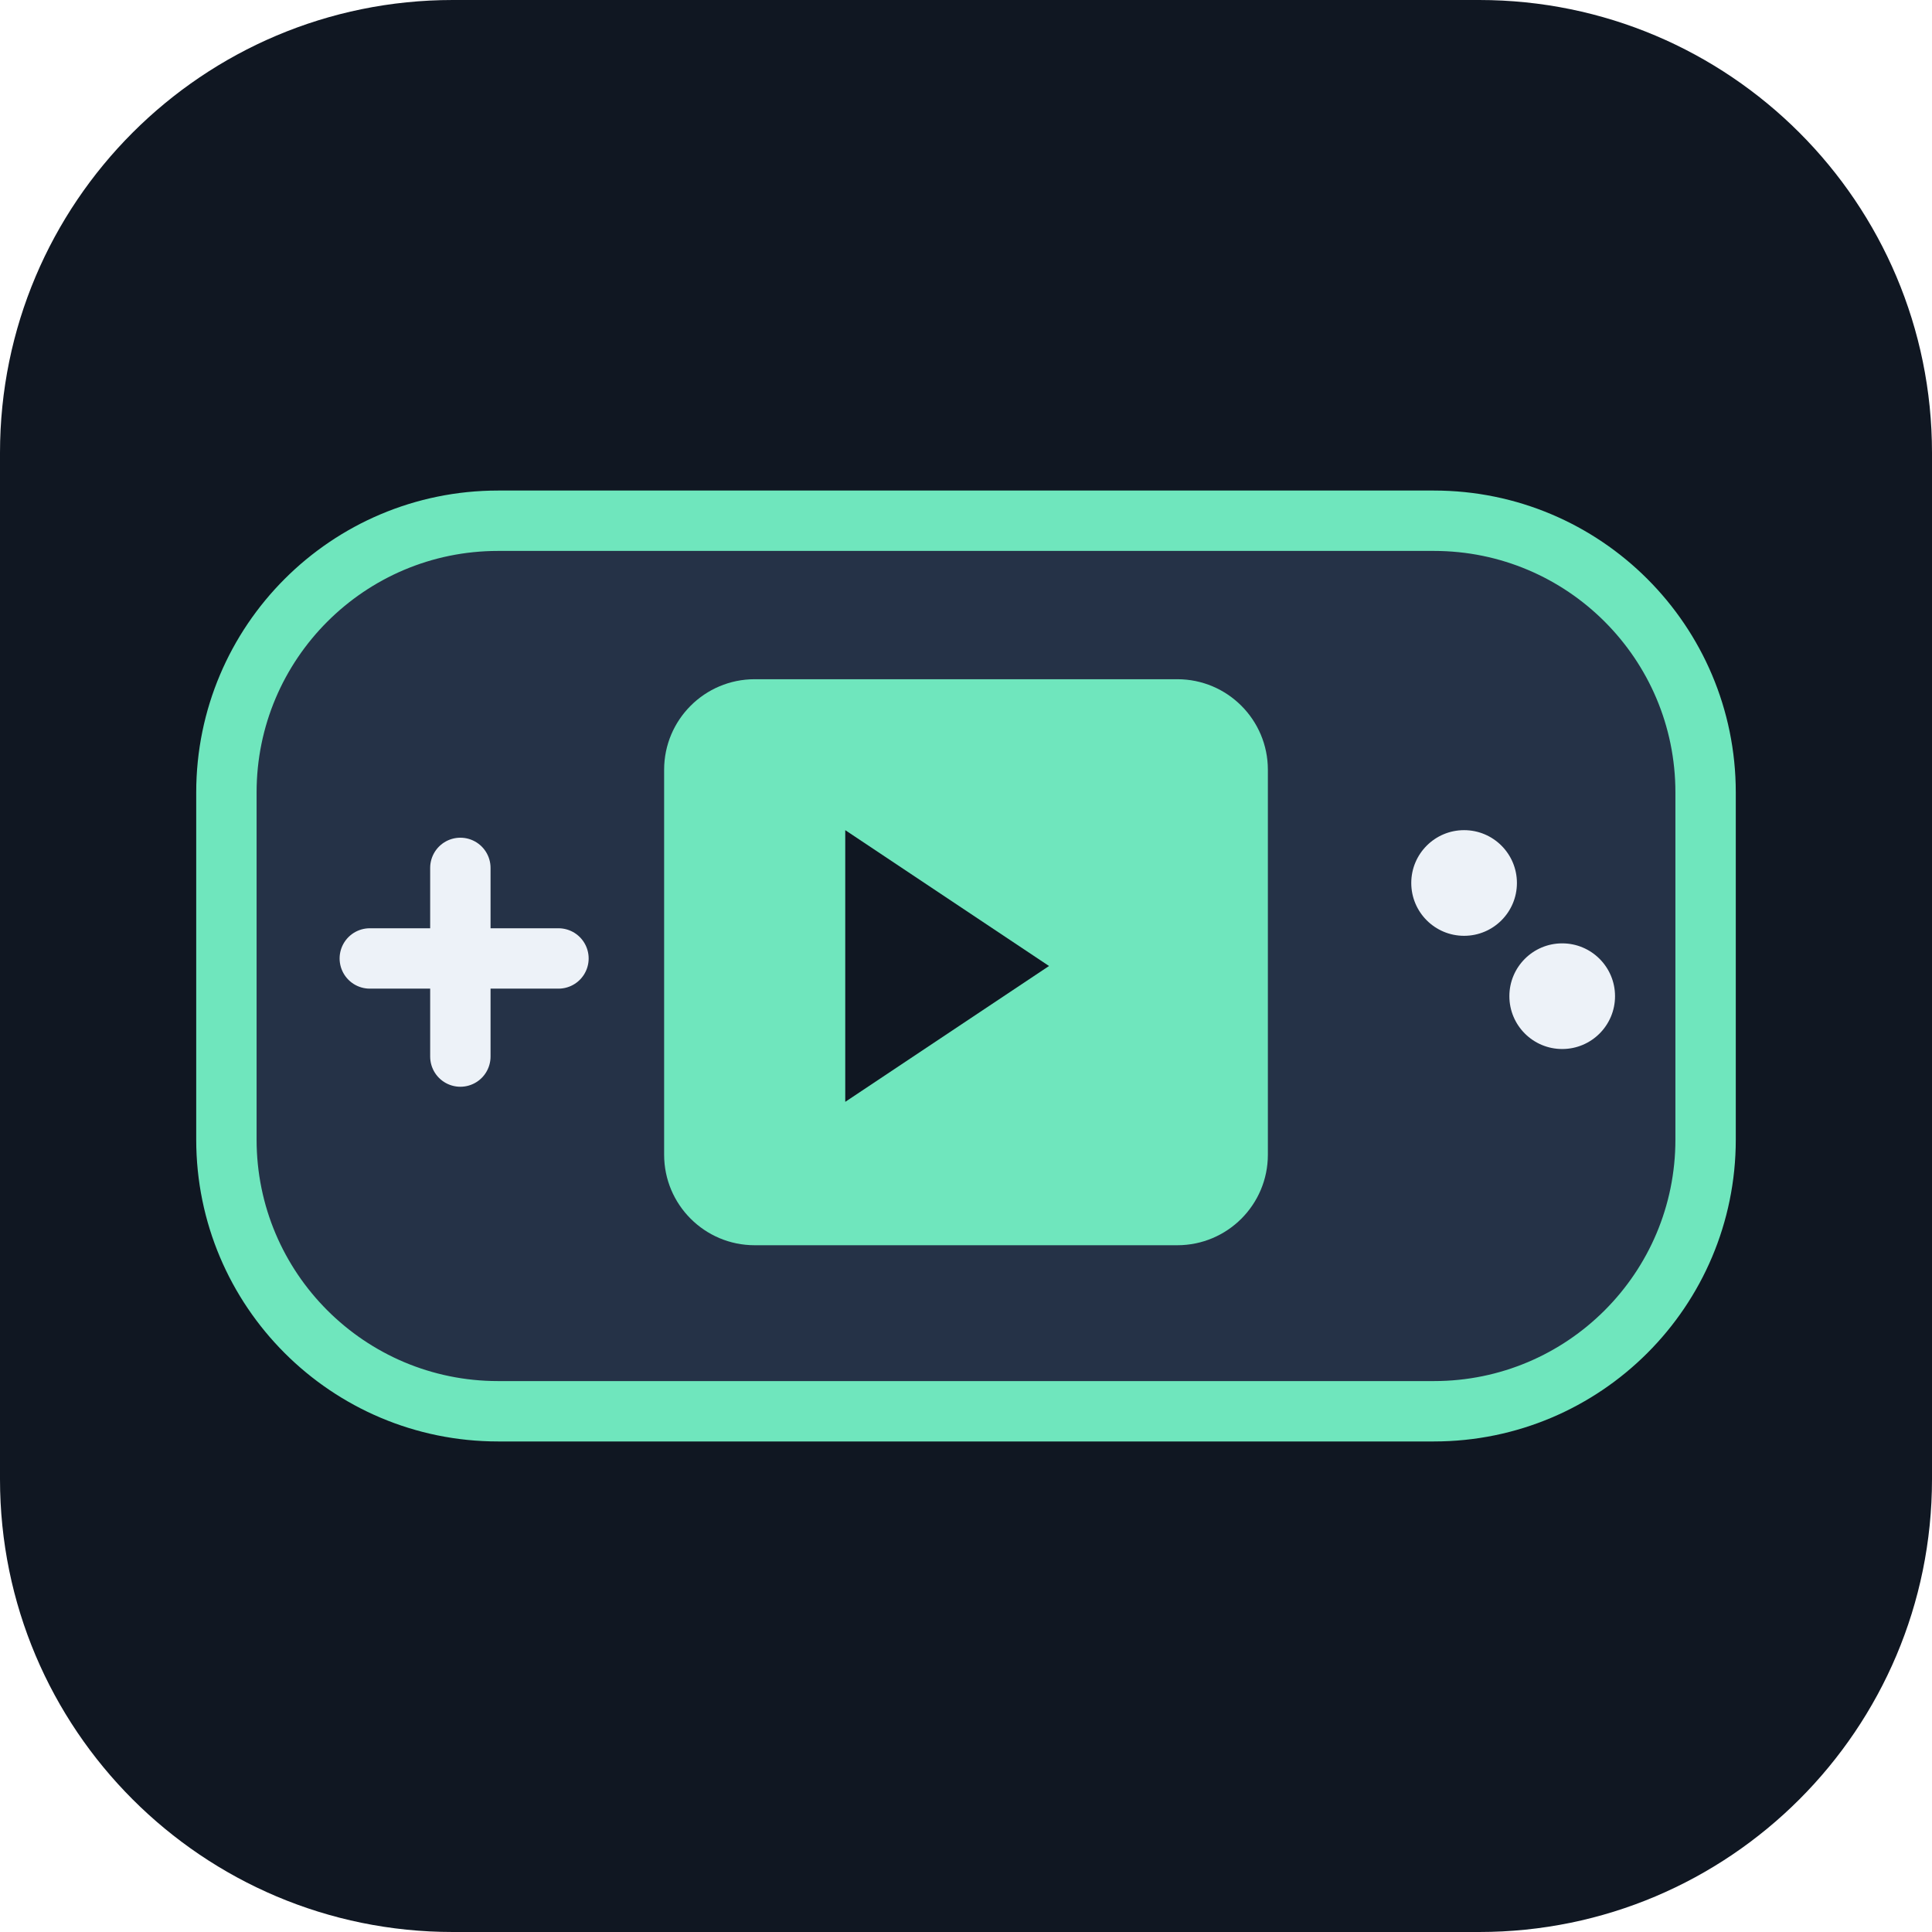
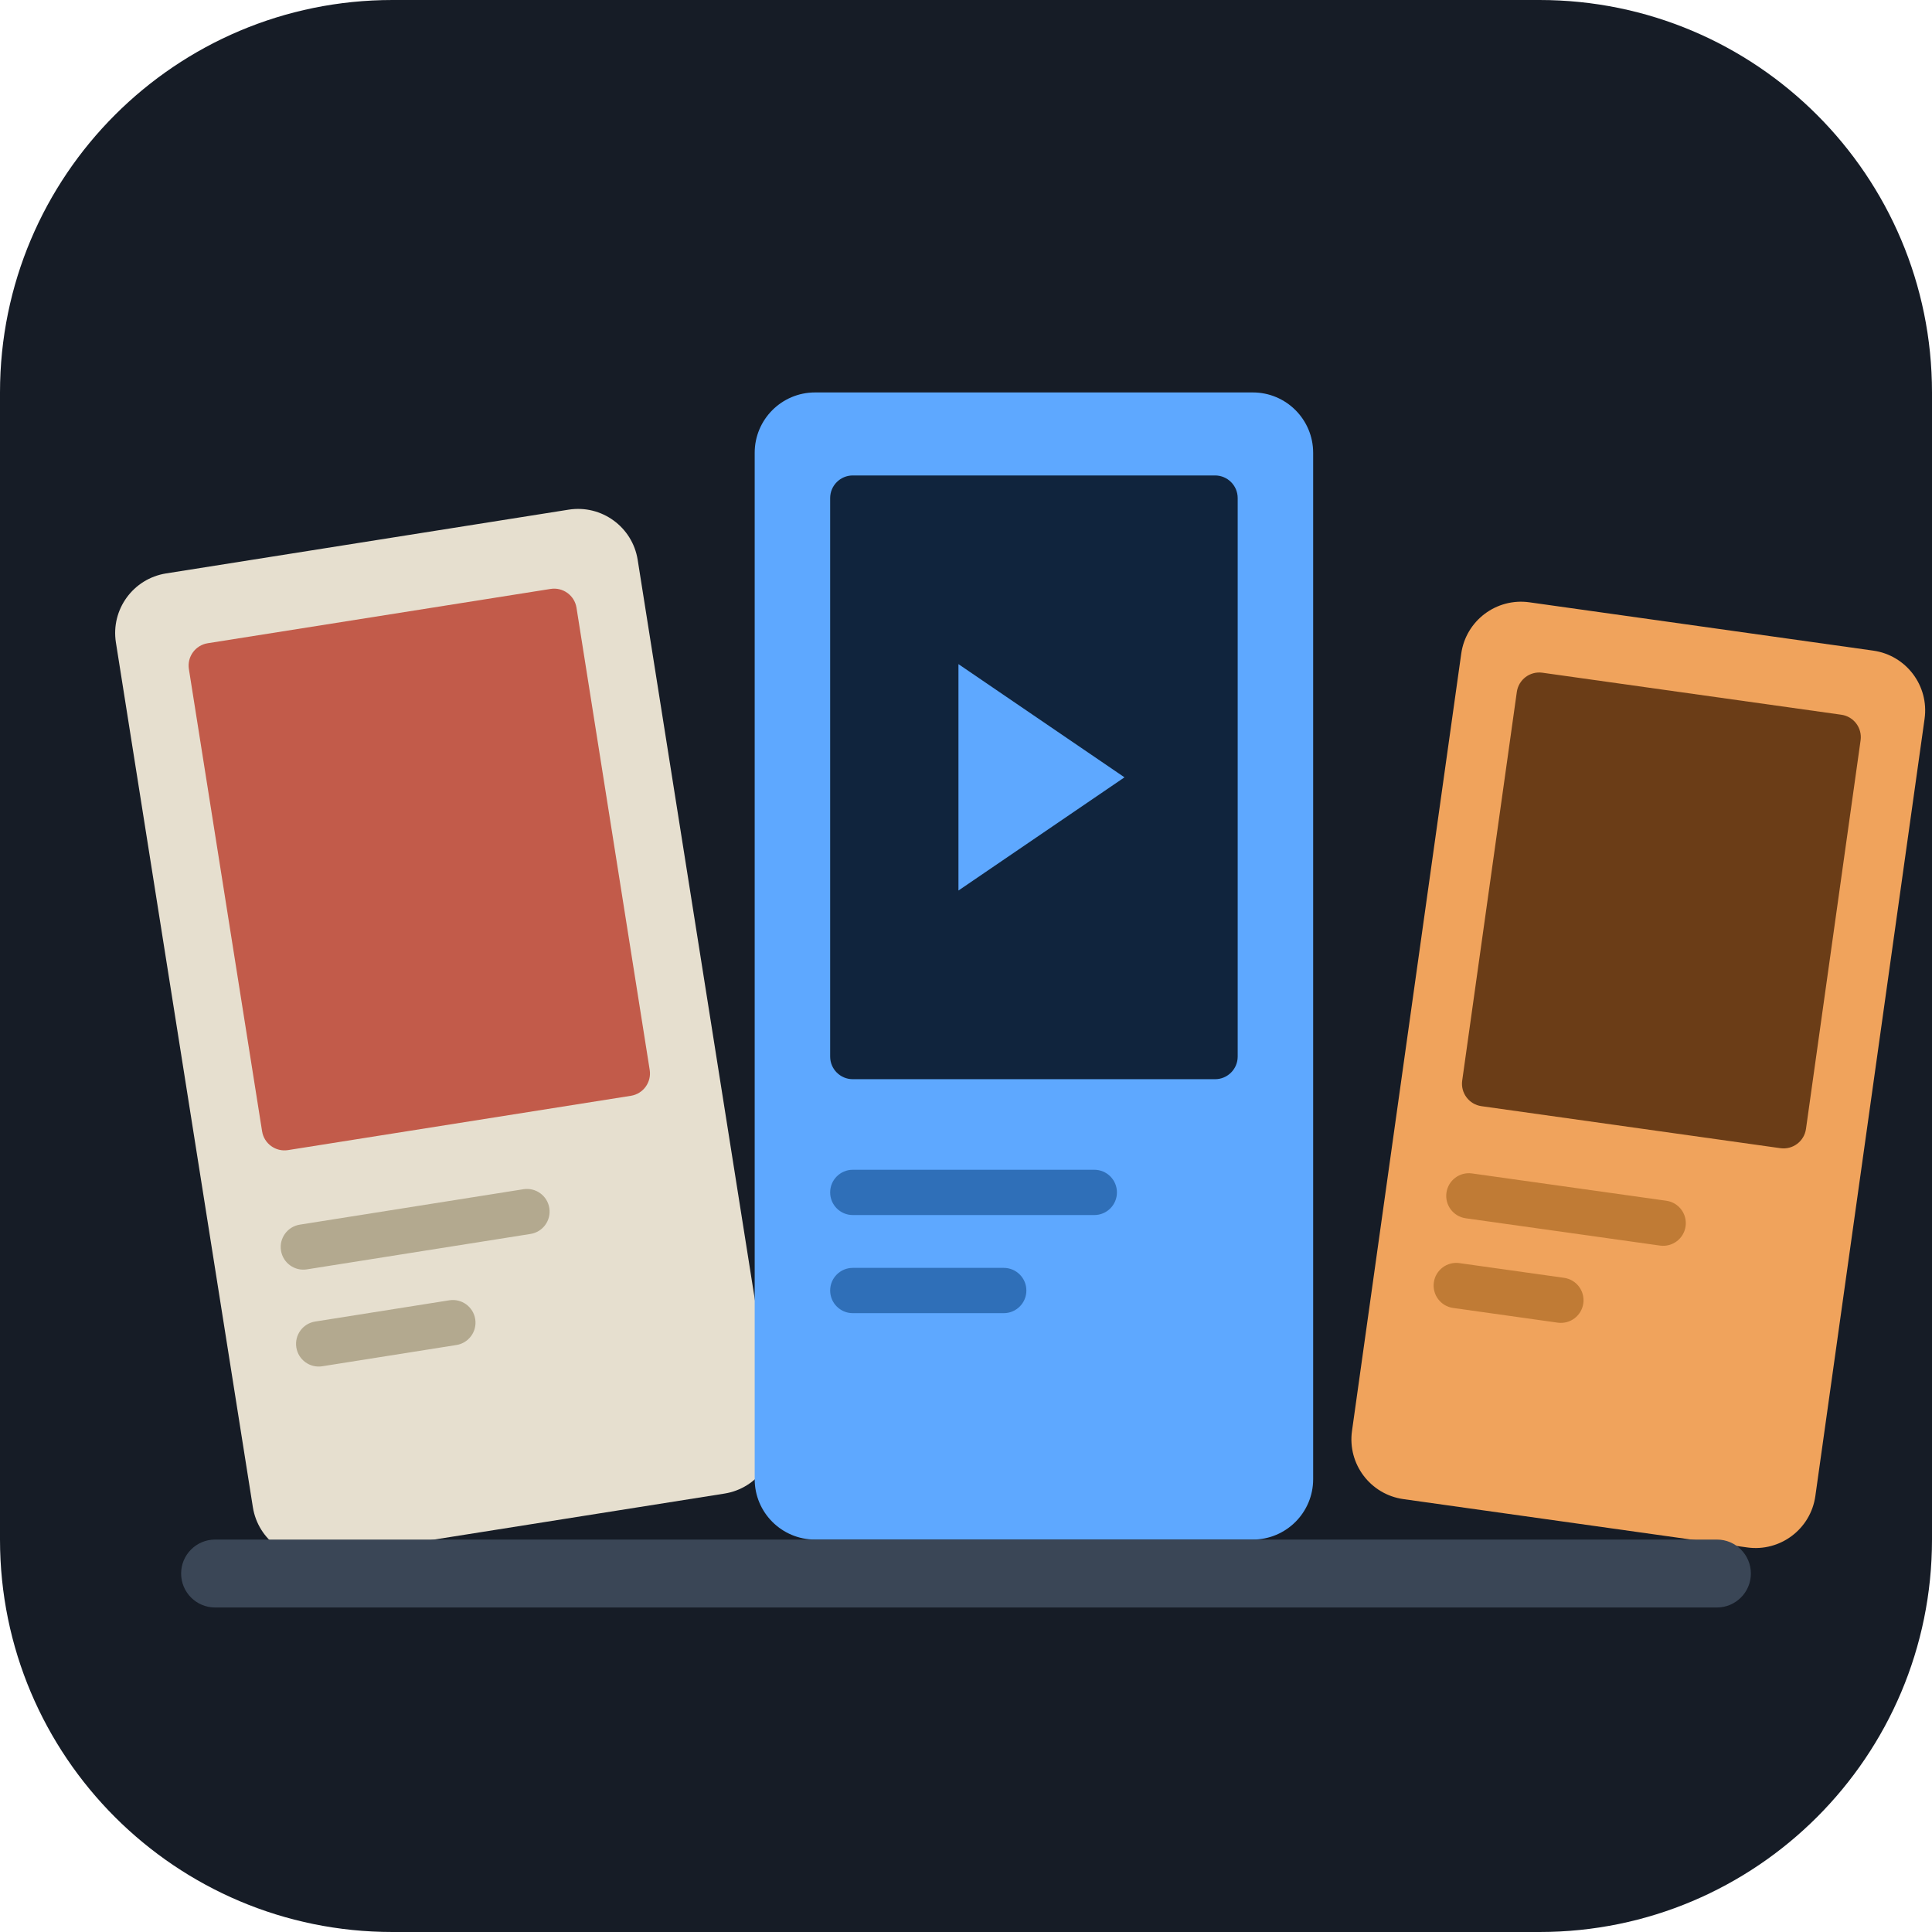
<svg xmlns="http://www.w3.org/2000/svg" width="256" height="256" viewBox="0 0 256 256">
-   <rect width="256" height="256" rx="60" fill="#101722" />
-   <rect x="30" y="69" width="196" height="118" rx="36" fill="#253247" stroke="#6fe6bd" stroke-width="8" />
-   <rect x="88" y="90" width="80" height="75" rx="12" fill="#6fe6bd" />
-   <path d="M49 127h25M61 115v25" stroke="#edf2f8" stroke-width="8" stroke-linecap="round" />
-   <circle cx="194" cy="117" r="7" fill="#edf2f8" />
-   <circle cx="207" cy="132" r="7" fill="#edf2f8" />
-   <path d="M112 110l27 18-27 18z" fill="#101722" />
+   <rect width="256" height="256" rx="52" fill="#161c26" />
+   <g transform="rotate(-9 70 200)">
+     <rect x="34" y="70" width="70" height="132" rx="8" fill="#e6dfcf" />
+     <rect x="43" y="80" width="52" height="68" rx="3" fill="#c25b4a" />
+     <rect x="43" y="158" width="36" height="6" rx="3" fill="#b3a98f" />
+     <rect x="43" y="171" width="24" height="6" rx="3" fill="#b3a98f" />
+   </g>
+   <rect x="100" y="52" width="74" height="152" rx="8" fill="#5ea8ff" />
+   <rect x="110" y="63" width="54" height="80" rx="3" fill="#10243d" />
+   <path d="M127 88l22 15-22 15z" fill="#5ea8ff" />
+   <rect x="110" y="155" width="38" height="6" rx="3" fill="#2f6fb8" />
+   <rect x="110" y="168" width="26" height="6" rx="3" fill="#2f6fb8" />
+   <g transform="rotate(8 210 200)">
+     <rect x="178" y="82" width="62" height="120" rx="8" fill="#f0a35c" />
+     <rect x="186" y="91" width="46" height="58" rx="3" fill="#6b3d17" />
+     <rect x="186" y="158" width="32" height="6" rx="3" fill="#c07b35" />
+     <rect x="186" y="170" width="20" height="6" rx="3" fill="#c07b35" />
+   </g>
+   <rect x="24" y="204" width="208" height="9" rx="4.5" fill="#3a4656" />
</svg>
